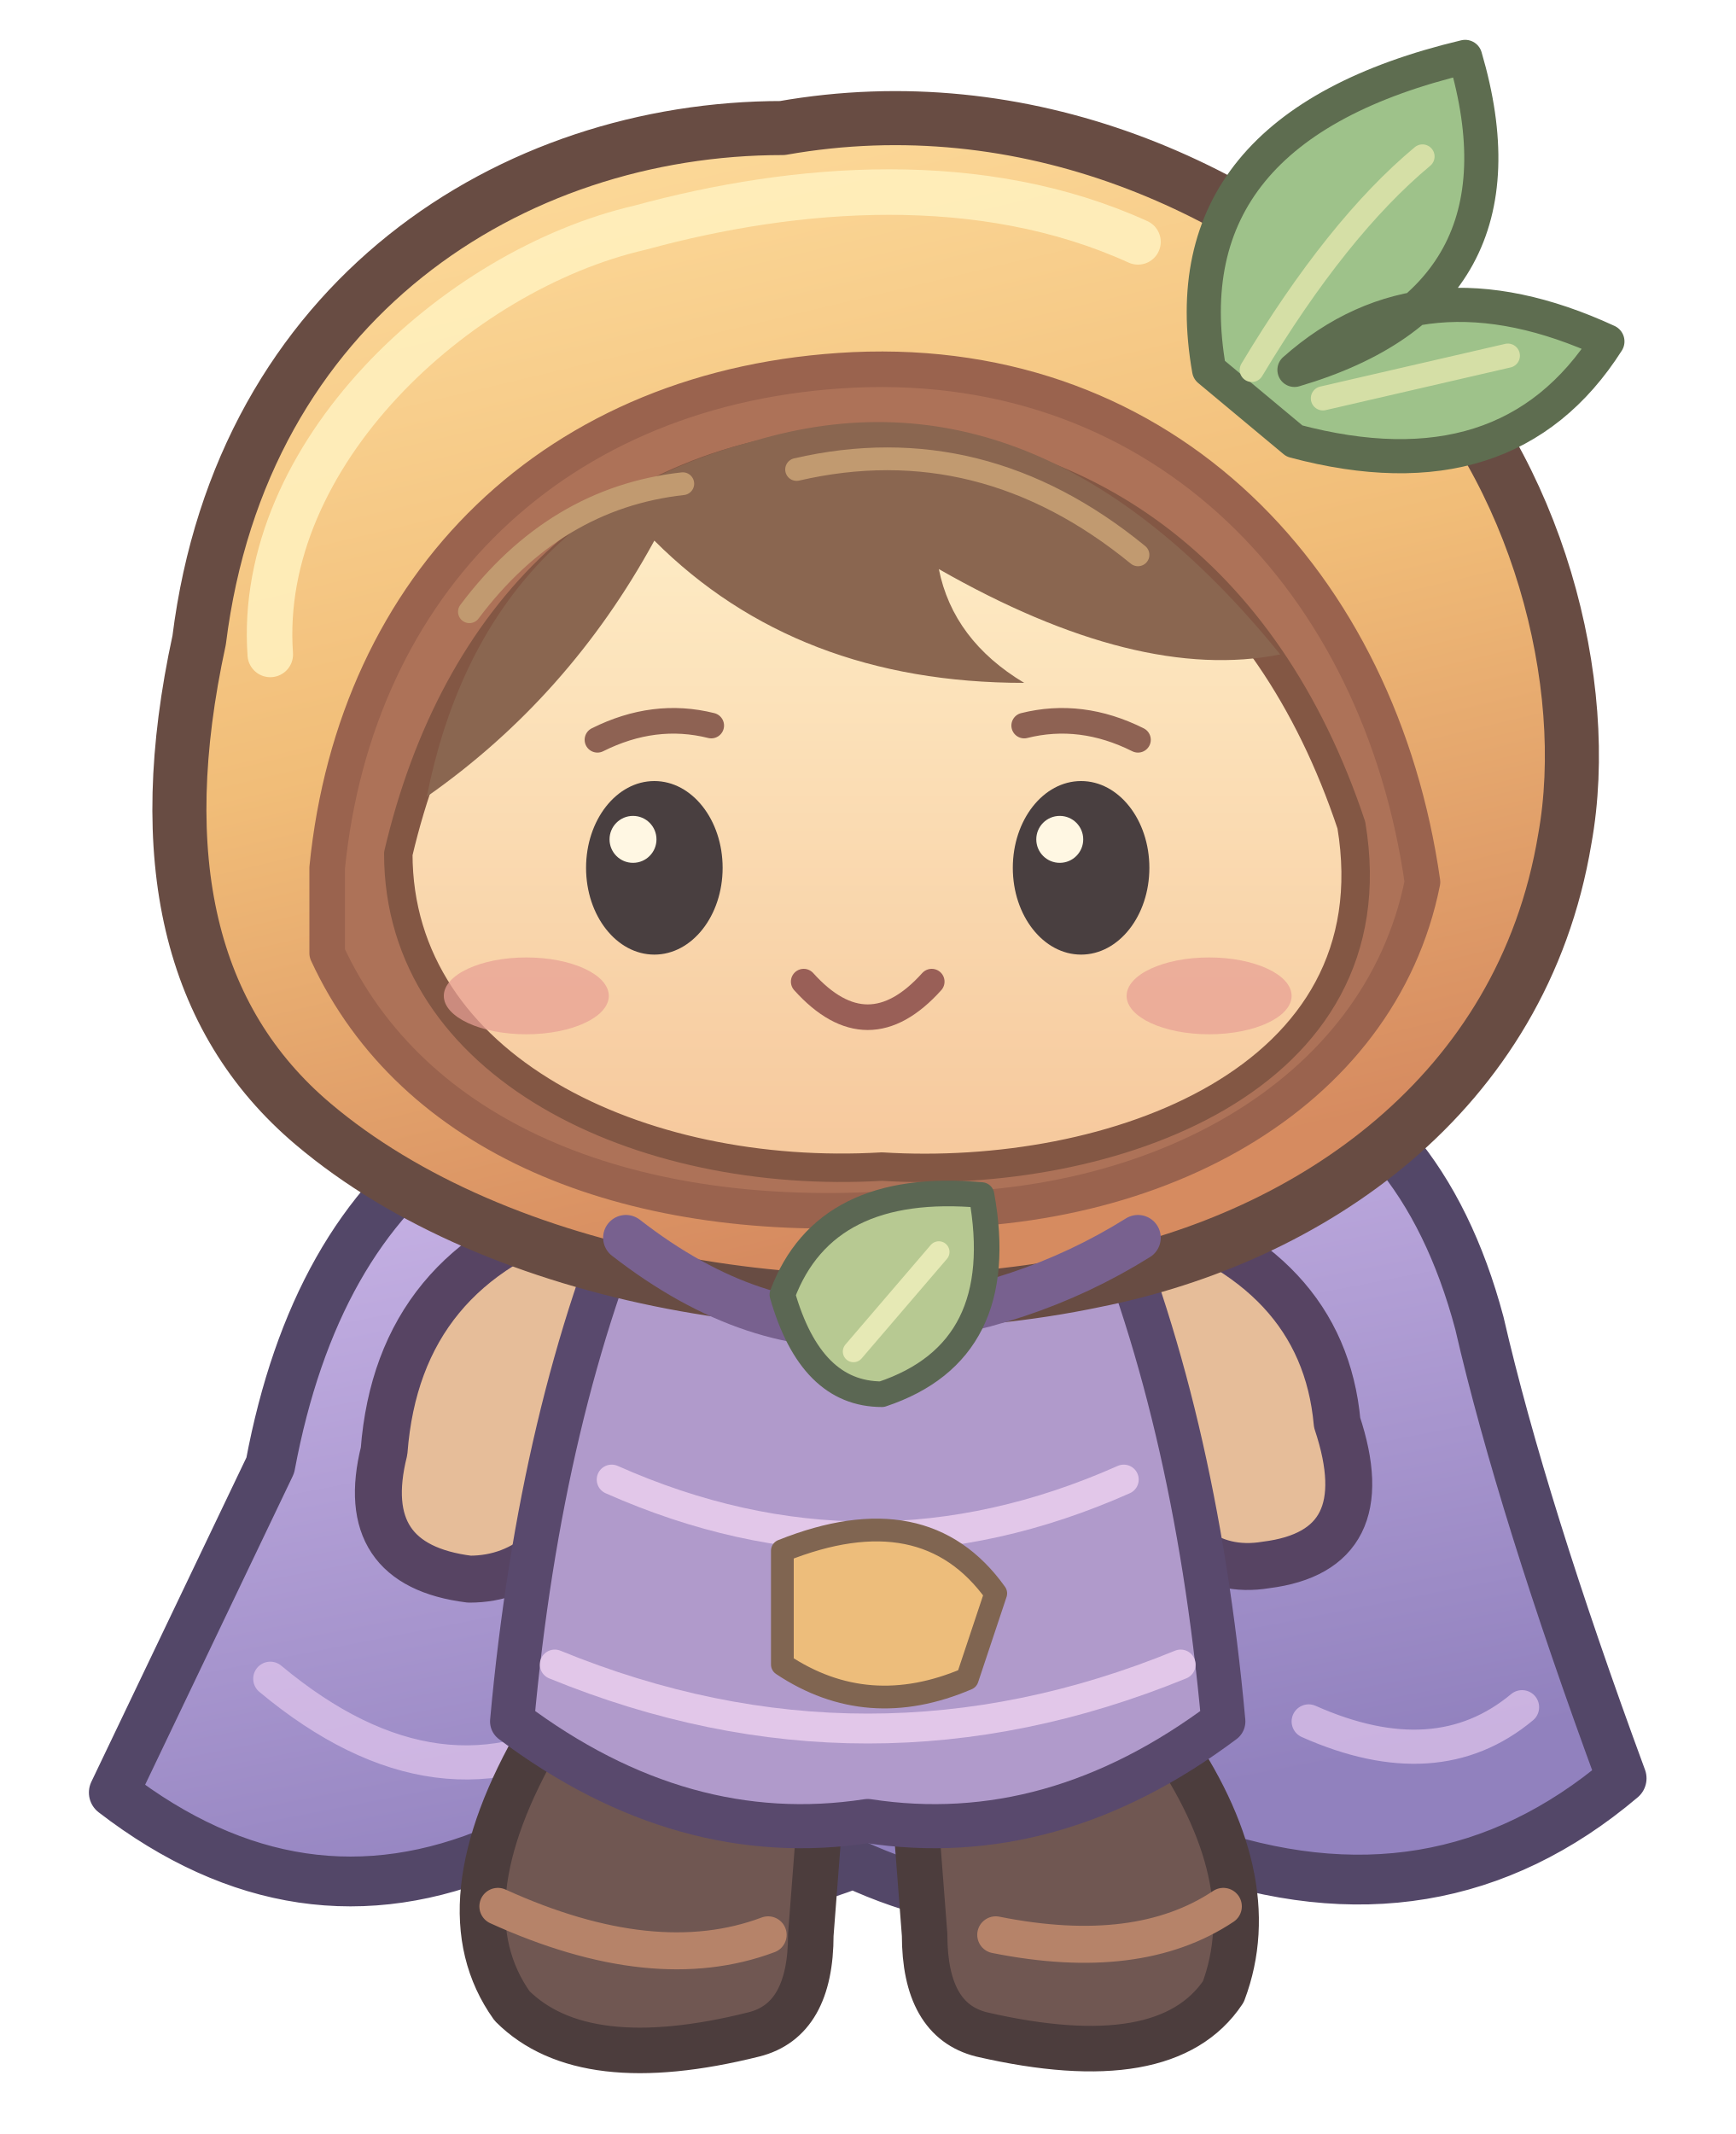
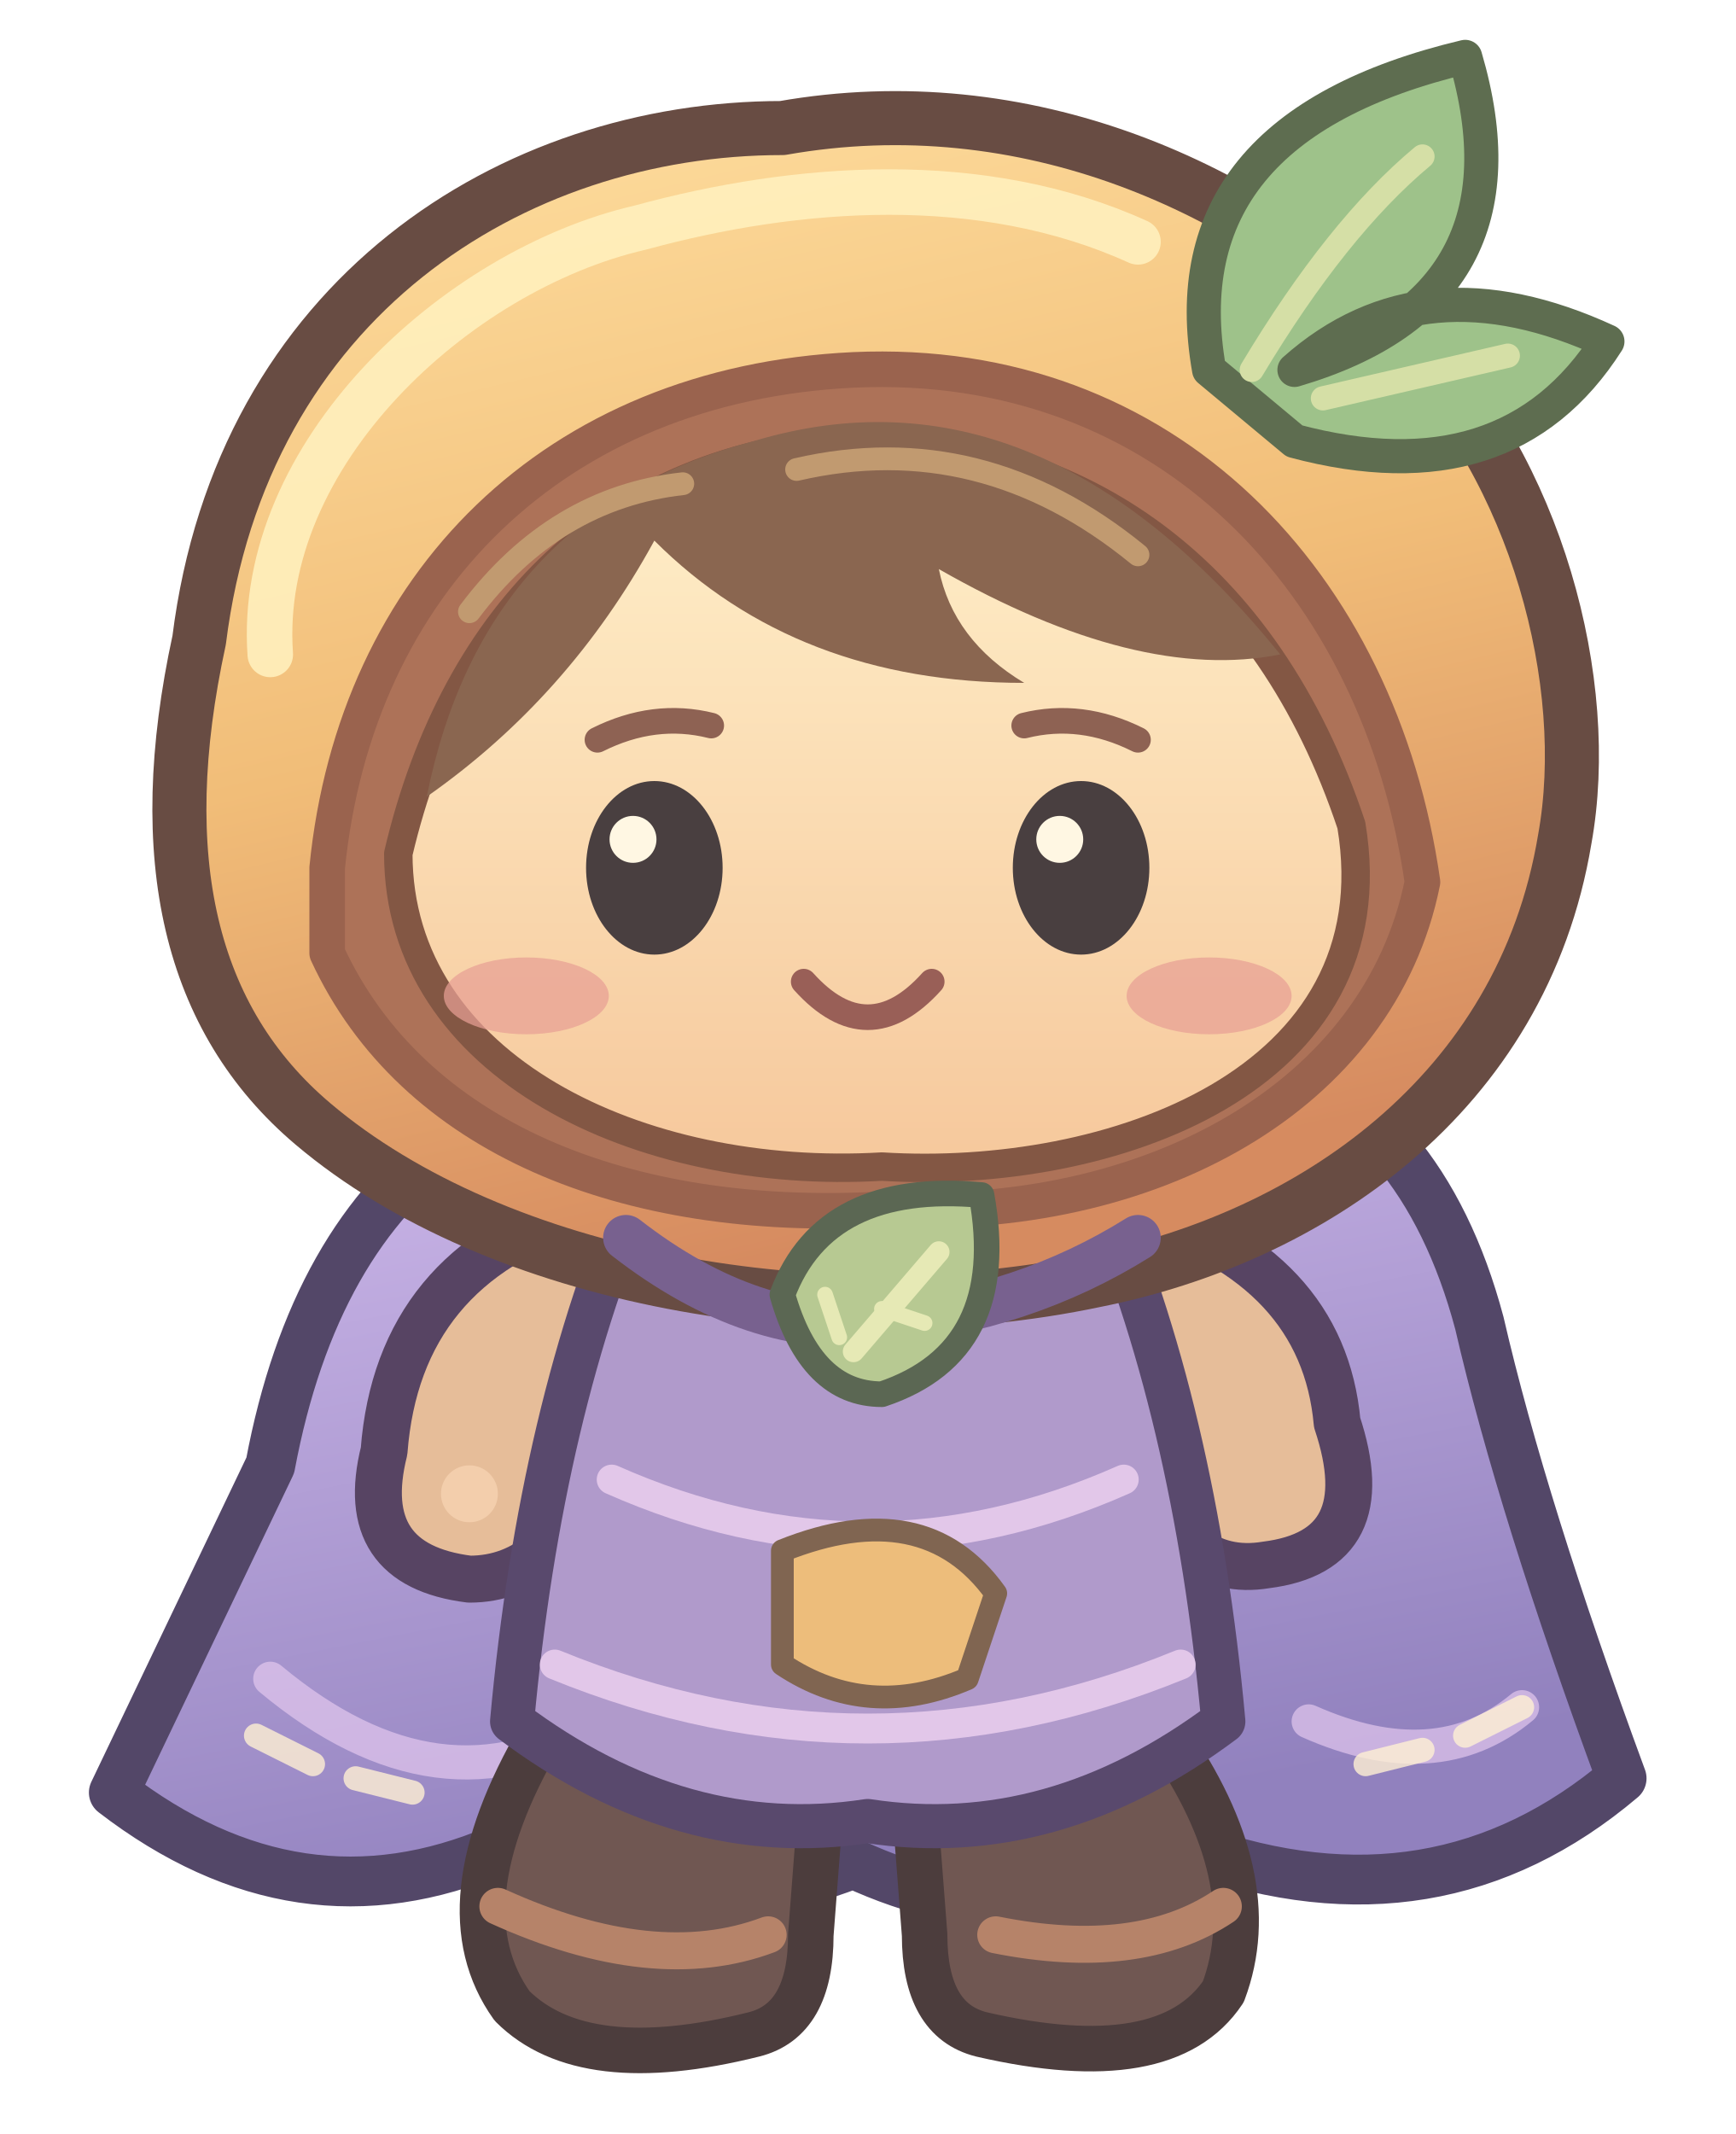
<svg xmlns="http://www.w3.org/2000/svg" width="244" height="300" viewBox="-61 -144 122 150">
  <defs>
    <linearGradient id="hood" x1="0" y1="0" x2="0.28" y2="1">
      <stop stop-color="#ffe0a1" />
      <stop offset=".54" stop-color="#f1bd78" />
      <stop offset="1" stop-color="#d68b60" />
    </linearGradient>
    <linearGradient id="cape" x1="0" y1="0" x2="0.35" y2="1">
      <stop stop-color="#d2bced" />
      <stop offset="1" stop-color="#9181be" />
    </linearGradient>
    <linearGradient id="face" x1="0" y1="0" x2="0" y2="1">
      <stop stop-color="#fff0ca" />
      <stop offset="1" stop-color="#f6c89c" />
    </linearGradient>
  </defs>
  <g stroke-linecap="round" stroke-linejoin="round">
    <path d="M-29 -64Q-39 -57 -42 -41L-53 -18Q-40 -8 -26 -14Q-17 -7 -1 -13Q12 -7 23 -14Q40 -8 53 -19Q46 -38 43 -51Q39 -66 27 -70Z" fill="url(#cape)" stroke="#534768" stroke-width="3.5" />
    <path d="M-42 -26Q-30 -16 -19 -23M31 -23Q40 -19 46 -24" fill="none" stroke="#e4c9ef" stroke-width="2.4" opacity=".68" />
+     <path d="M-43 -22l4 2m3 1 4 1m67-2 4-1m3-1 4-2" fill="none" stroke="#fff0d3" stroke-width="1.7" opacity=".8" />
    <path d="M-23 -22Q-30 -10 -25 -3Q-20 2 -8 -1Q-4 -2 -4 -8L-3 -21M21 -22Q28 -12 25 -4Q21 2 8 -1Q4 -2 4 -8L3 -21" fill="#705752" stroke="#4c3d3d" stroke-width="3.2" />
    <path d="M-26 -10Q-15 -5 -7 -8M9 -8Q19 -6 25 -10" fill="none" stroke="#b68369" stroke-width="2.6" />
    <path d="M-20 -59Q-33 -55 -34 -42Q-36 -34 -28 -33Q-22 -33 -19 -41M19 -59Q32 -55 33 -44Q36 -35 28 -34Q22 -33 19 -41" fill="#e6bd99" stroke="#574463" stroke-width="3.3" />
    <path d="M-16 -61Q0 -65 16 -61Q23 -45 25 -23Q13 -14 0 -16Q-13 -14 -25 -23Q-23 -45 -16 -61Z" fill="#b09acb" stroke="#59496d" stroke-width="3.1" />
    <path d="M-22 -27Q0 -18 22 -27M-18 -40Q0 -32 18 -40" fill="none" stroke="#e2c7e9" stroke-width="2.1" />
    <path d="M-6 -35Q4 -39 9 -32L7 -26Q0 -23 -6 -27Z" fill="#edbd7b" stroke="#806551" stroke-width="1.6" />
    <path d="M-47 -99C-44 -123 -25 -135 -6 -135C11 -138 27 -131 38 -120C47 -111 51 -96 49 -85C46 -67 31 -57 16 -54C-3 -50 -26 -54 -39 -65Q-52 -76 -47 -99Z" fill="url(#hood)" stroke="#684c43" stroke-width="3.8" />
    <path d="M-42 -98C-43 -112 -29 -125 -16 -128C-5 -131 8 -132 19 -127" fill="none" stroke="#fff0bc" stroke-width="3.2" opacity=".9" />
    <path d="M-38 -83C-36 -103 -22 -117 -1 -118C21 -119 36 -103 39 -82C36 -67 20 -58 1 -59C-17 -58 -32 -64 -38 -77Z" fill="#ad7258" stroke="#9a634e" stroke-width="2.5" />
    <path d="M-33 -84C-29 -101 -18 -112 -1 -113C15 -113 28 -104 34 -86C37 -68 17 -61 1 -62C-16 -61 -33 -69 -33 -84Z" fill="url(#face)" stroke="#835744" stroke-width="2" />
    <path d="M-31 -88Q-27 -108 -8 -113Q12 -119 29 -98Q19 -96 5 -104Q6 -99 11 -96Q-5 -96 -15 -106Q-21 -95 -31 -88Z" fill="#8a6650" />
    <path d="M-28 -101Q-22 -109 -13 -110M-5 -111Q8 -114 19 -105" fill="none" stroke="#c19a70" stroke-width="1.6" />
    <path d="M-19 -92Q-15 -94 -11 -93M11 -93Q15 -94 19 -92" fill="none" stroke="#8e6253" stroke-width="1.8" />
    <ellipse cx="-15" cy="-83" rx="4.8" ry="6.1" fill="#493f40" />
    <ellipse cx="15" cy="-83" rx="4.8" ry="6.1" fill="#493f40" />
    <circle cx="-16.5" cy="-85" r="1.65" fill="#fff7e3" />
    <circle cx="13.5" cy="-85" r="1.65" fill="#fff7e3" />
    <ellipse cx="-24" cy="-74" rx="5.8" ry="2.7" fill="#e89f94" opacity=".72" />
    <ellipse cx="24" cy="-74" rx="5.8" ry="2.7" fill="#e89f94" opacity=".72" />
    <path d="M-4.5 -75Q0 -70 4.5 -75" fill="none" stroke="#995f57" stroke-width="1.8" />
    <path d="M24 -118Q21 -135 42 -140Q47 -123 30 -118Q39 -126 52 -120Q45 -109 30 -113Z" fill="#9ec28a" stroke="#5e6d50" stroke-width="2.4" />
    <path d="M27 -118Q33 -128 39 -133M32 -116L45 -119" fill="none" stroke="#d5dfa6" stroke-width="1.7" />
    <path d="M-17 -57Q-8 -50 1 -51Q11 -52 19 -57" fill="none" stroke="#78618f" stroke-width="3.2" />
    <path d="M-6 -53Q-3 -61 8 -60Q10 -49 1 -46Q-4 -46 -6 -53Z" fill="#b7c992" stroke="#5b6753" stroke-width="1.8" />
    <path d="M-1 -49L5 -56" fill="none" stroke="#e6e9b5" stroke-width="1.5" />
+     <path d="M-2 -50l-1-3m4 1 3 1" fill="none" stroke="#e6e9b5" stroke-width="1.1" />
+     <circle cx="-28" cy="-39" r="2" fill="#f3ceac" />
  </g>
</svg>
